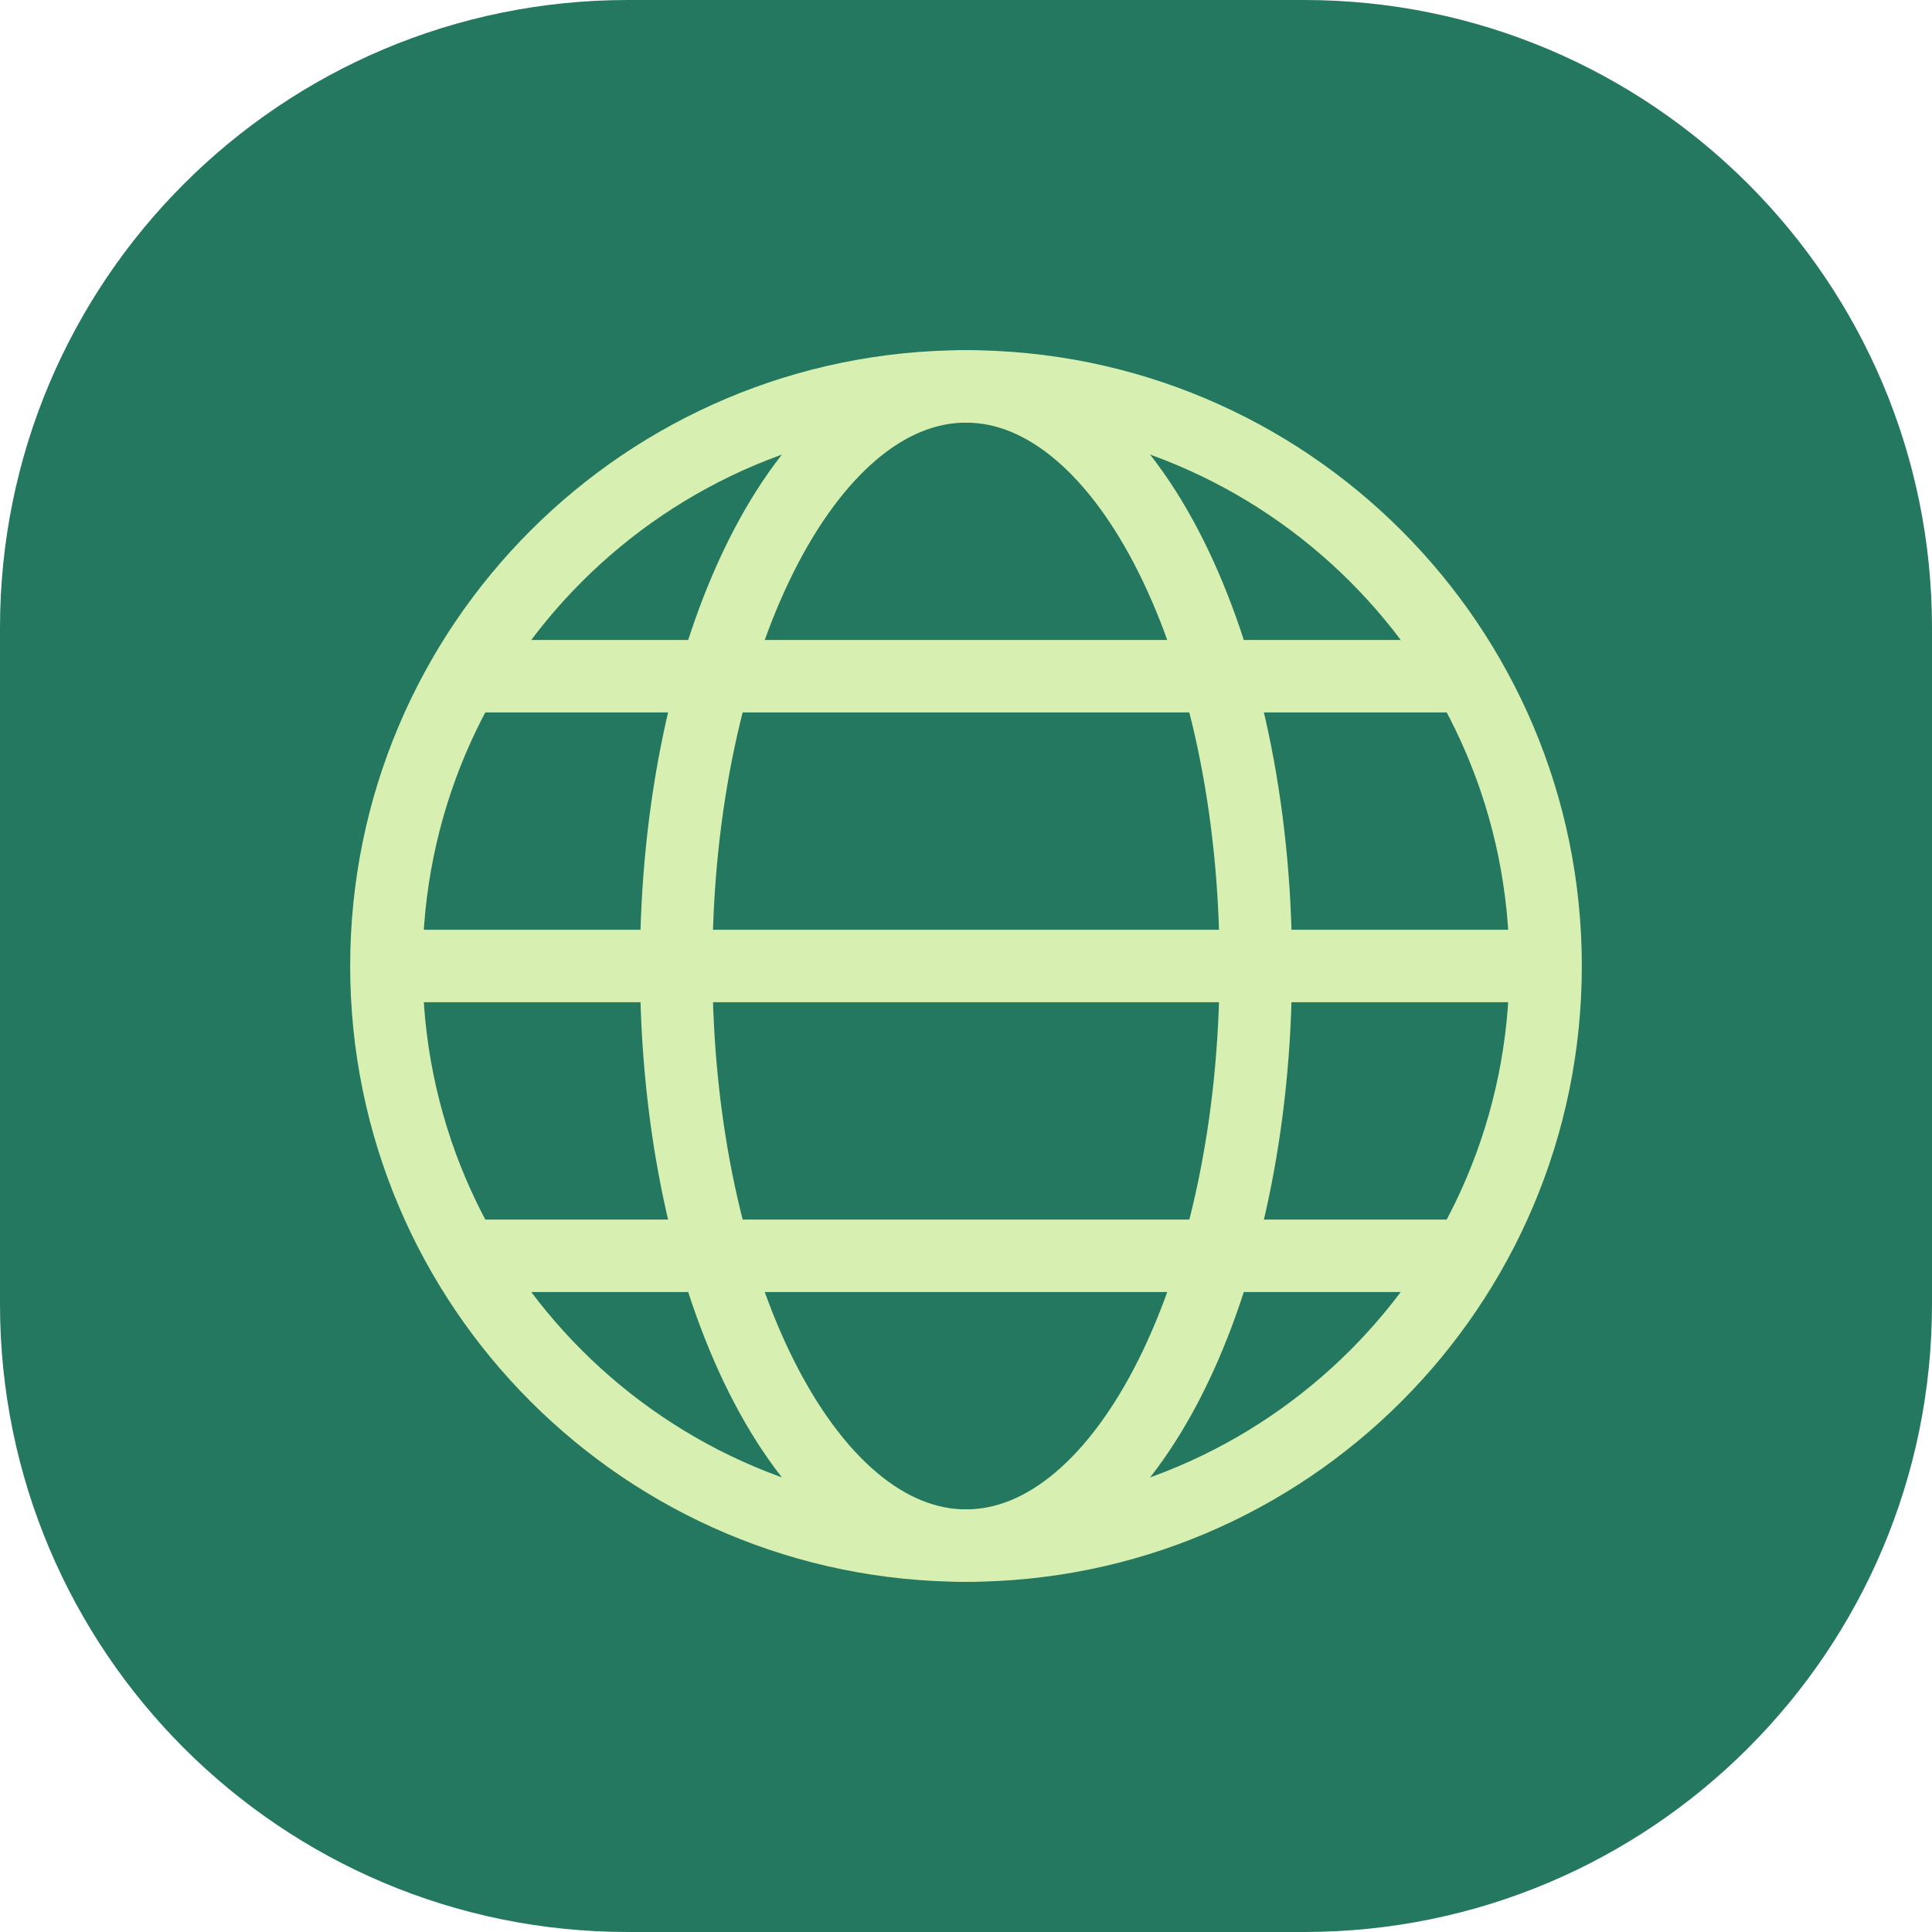
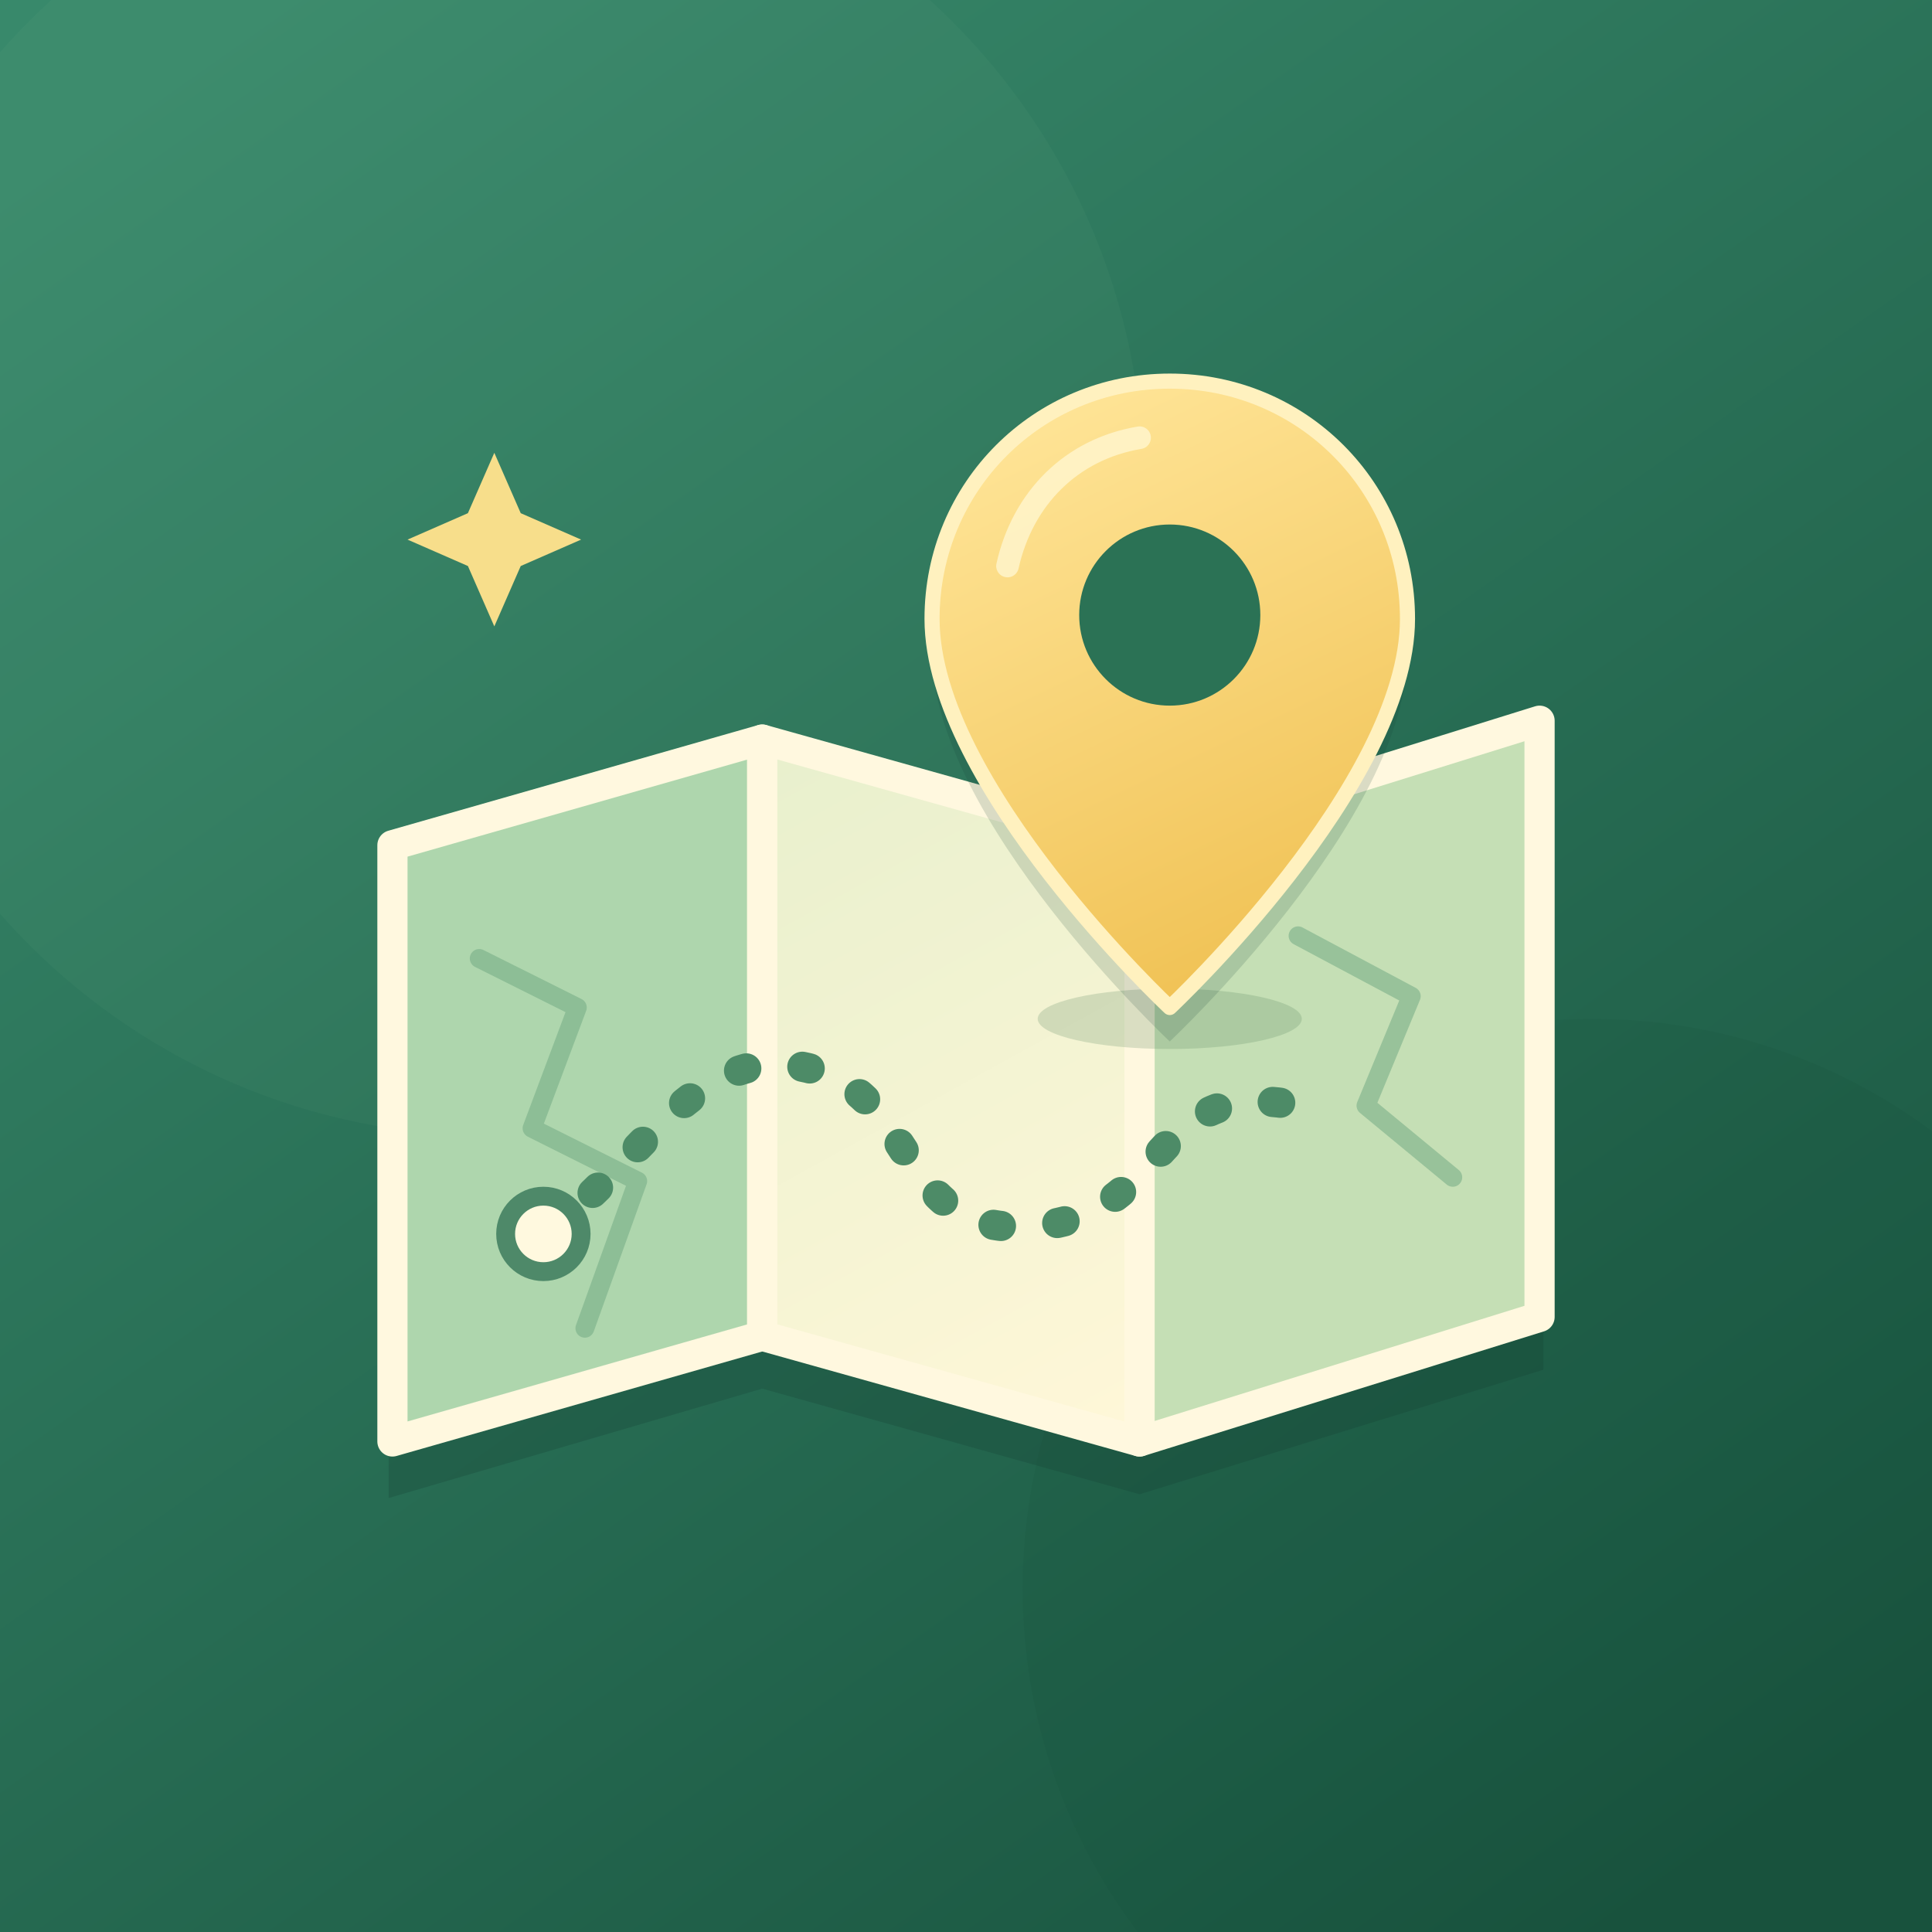
- <svg xmlns="http://www.w3.org/2000/svg" viewBox="0 0 40 40">
-   <rect width="40" height="40" rx="13" fill="#24785f" />
-   <g fill="none" stroke="#d7efb1" stroke-width="1.5">
-     <circle cx="20" cy="20" r="12" />
-     <ellipse cx="20" cy="20" rx="6" ry="12" />
-     <path d="M8 20h24M10 14h20M10 26h20" />
+ <svg xmlns="http://www.w3.org/2000/svg" width="512" height="512" viewBox="0 0 512 512">
+   <defs>
+     <linearGradient id="background" x1="70" y1="0" x2="430" y2="512" gradientUnits="userSpaceOnUse">
+       <stop stop-color="#38896b" />
+       <stop offset="1" stop-color="#19543f" />
+     </linearGradient>
+     <linearGradient id="pin" x1="274" y1="105" x2="350" y2="264" gradientUnits="userSpaceOnUse">
+       <stop stop-color="#ffe598" />
+       <stop offset="1" stop-color="#efbf4f" />
+     </linearGradient>
+     <linearGradient id="middle-fold" x1="202" y1="198" x2="302" y2="380" gradientUnits="userSpaceOnUse">
+       <stop stop-color="#e8f0cd" />
+       <stop offset="1" stop-color="#fff7d8" />
+     </linearGradient>
+   </defs>
+   <path fill="url(#background)" d="M0 0h512v512H0z" />
+   <circle cx="130" cy="128" r="173" fill="#a2d5ab" opacity=".045" />
+   <circle cx="422" cy="421" r="151" fill="#0f422e" opacity=".09" />
+   <path d="m103 239 99-29 100 28 107-33v158l-107 33-100-28-99 29Z" fill="#123b30" opacity=".25" />
+   <g stroke="#fff8df" stroke-width="8" stroke-linejoin="round">
+     <path d="m104 224 98-28v158l-98 28Z" fill="#aed6ad" />
+     <path d="m202 196 100 28v158l-100-28Z" fill="url(#middle-fold)" />
+     <path d="m302 224 106-33v158l-106 33Z" fill="#c5dfb5" />
  </g>
+   <g fill="none" stroke="#72a984" stroke-width="5" stroke-linecap="round" stroke-linejoin="round" opacity=".55">
+     <path d="m127 254 26 13-12 32 28 14-14 39" />
+     <path d="m344 248 30 16-12 29 23 19" />
+   </g>
+   <path d="M144 327c26-18 40-51 70-44s23 45 60 42 30-40 70-32" fill="none" stroke="#4d8b67" stroke-width="8" stroke-linecap="round" stroke-dasharray="2 15" />
+   <circle cx="144" cy="327" r="10" fill="#fff9df" stroke="#4e8969" stroke-width="5" />
+   <ellipse cx="310" cy="270" rx="35" ry="8" fill="#477a52" opacity=".2" />
+   <path d="M310 103c-35 0-63 28-63 63 0 44 63 103 63 103s63-59 63-103c0-35-28-63-63-63Z" fill="#123f31" opacity=".16" transform="translate(0 7)" />
+   <path d="M310 101c-35 0-63 28-63 63 0 44 63 103 63 103s63-59 63-103c0-35-28-63-63-63Z" fill="url(#pin)" stroke="#fff1bf" stroke-width="4" stroke-linejoin="round" />
+   <circle cx="310" cy="163" r="24" fill="#2b7255" />
+   <path d="M267 150c4-18 17-31 35-34" fill="none" stroke="#fff6cf" stroke-width="6" stroke-linecap="round" opacity=".8" />
+   <path d="m131 120 7 16 16 7-16 7-7 16-7-16-16-7 16-7Z" fill="#f7de8b" />
</svg>
